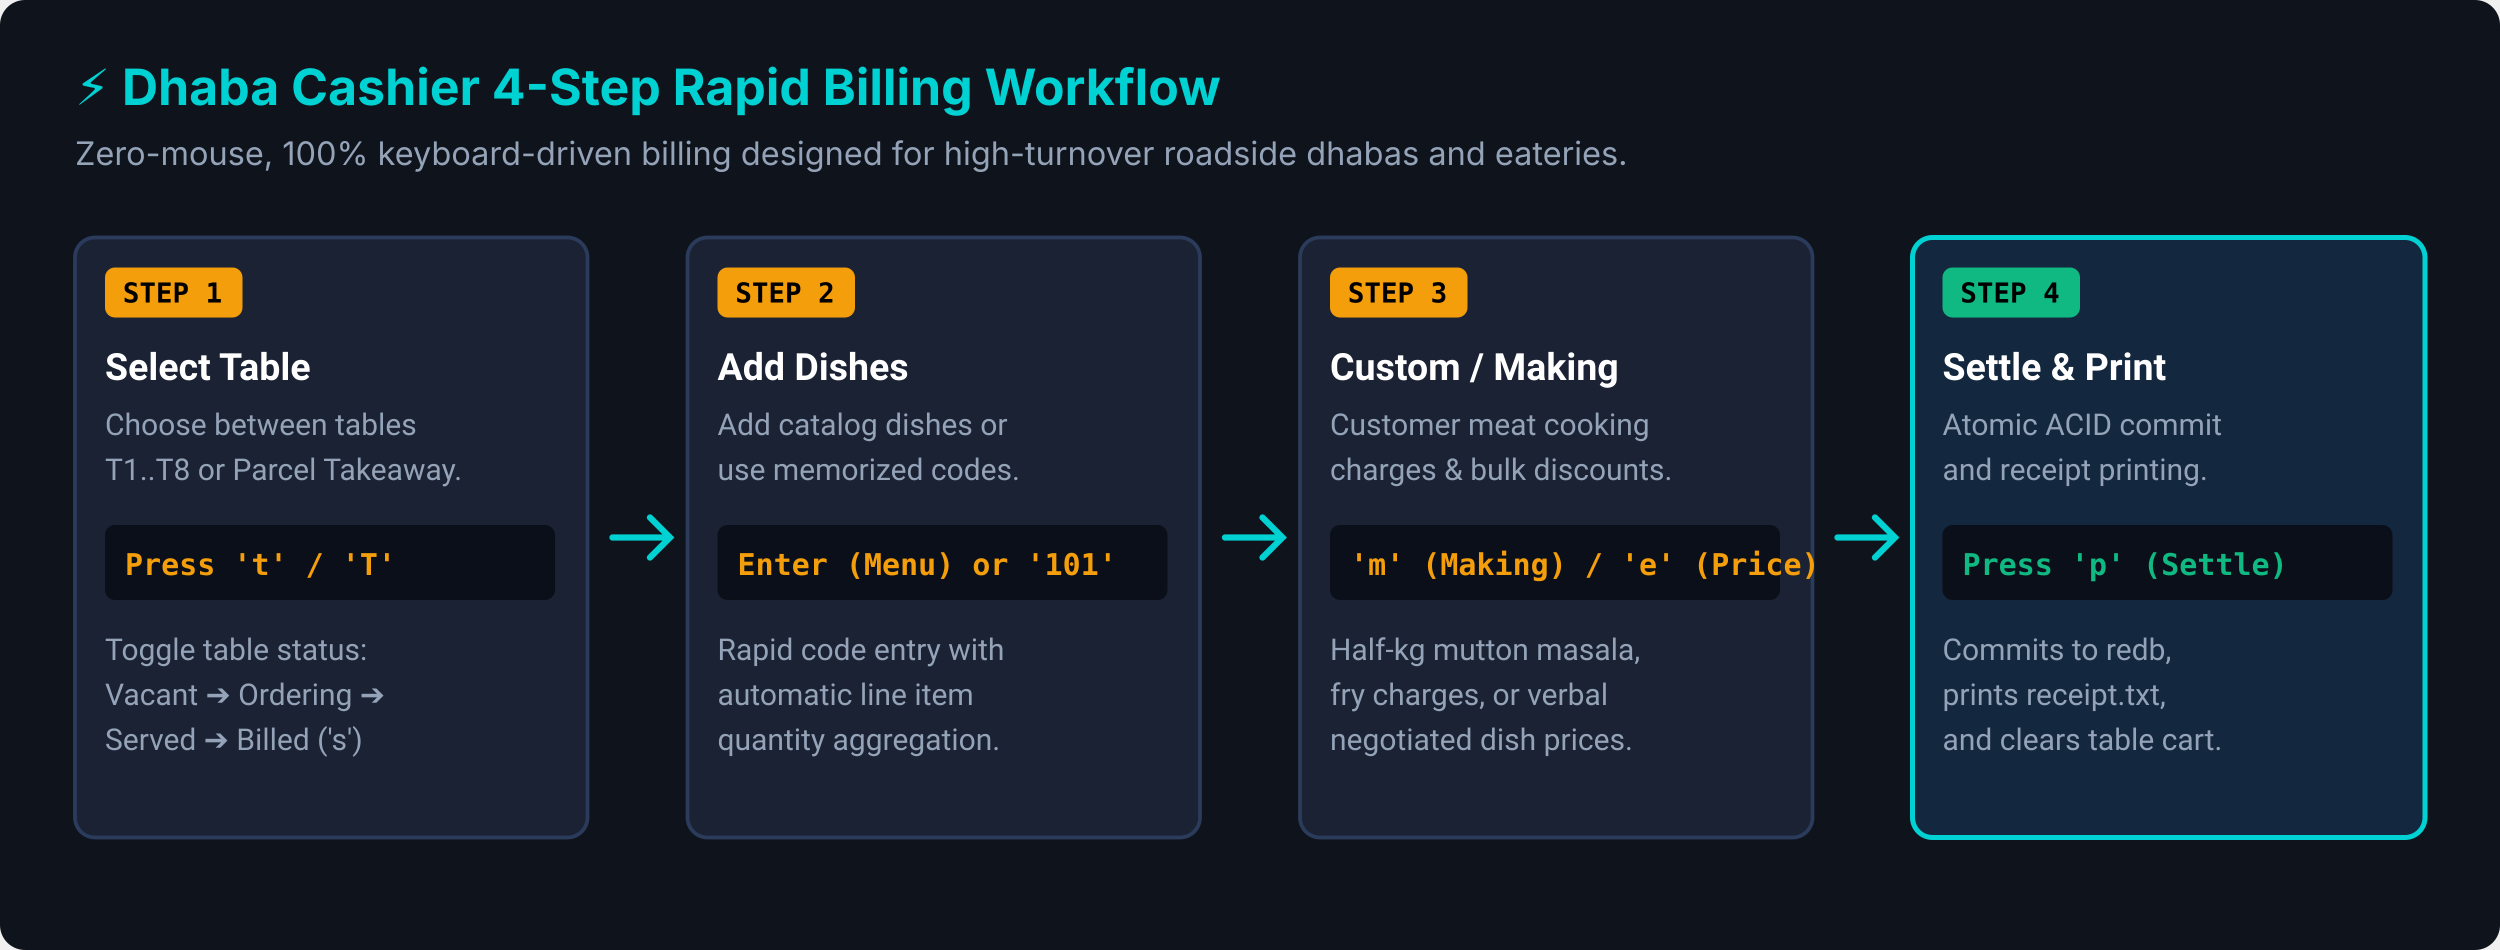
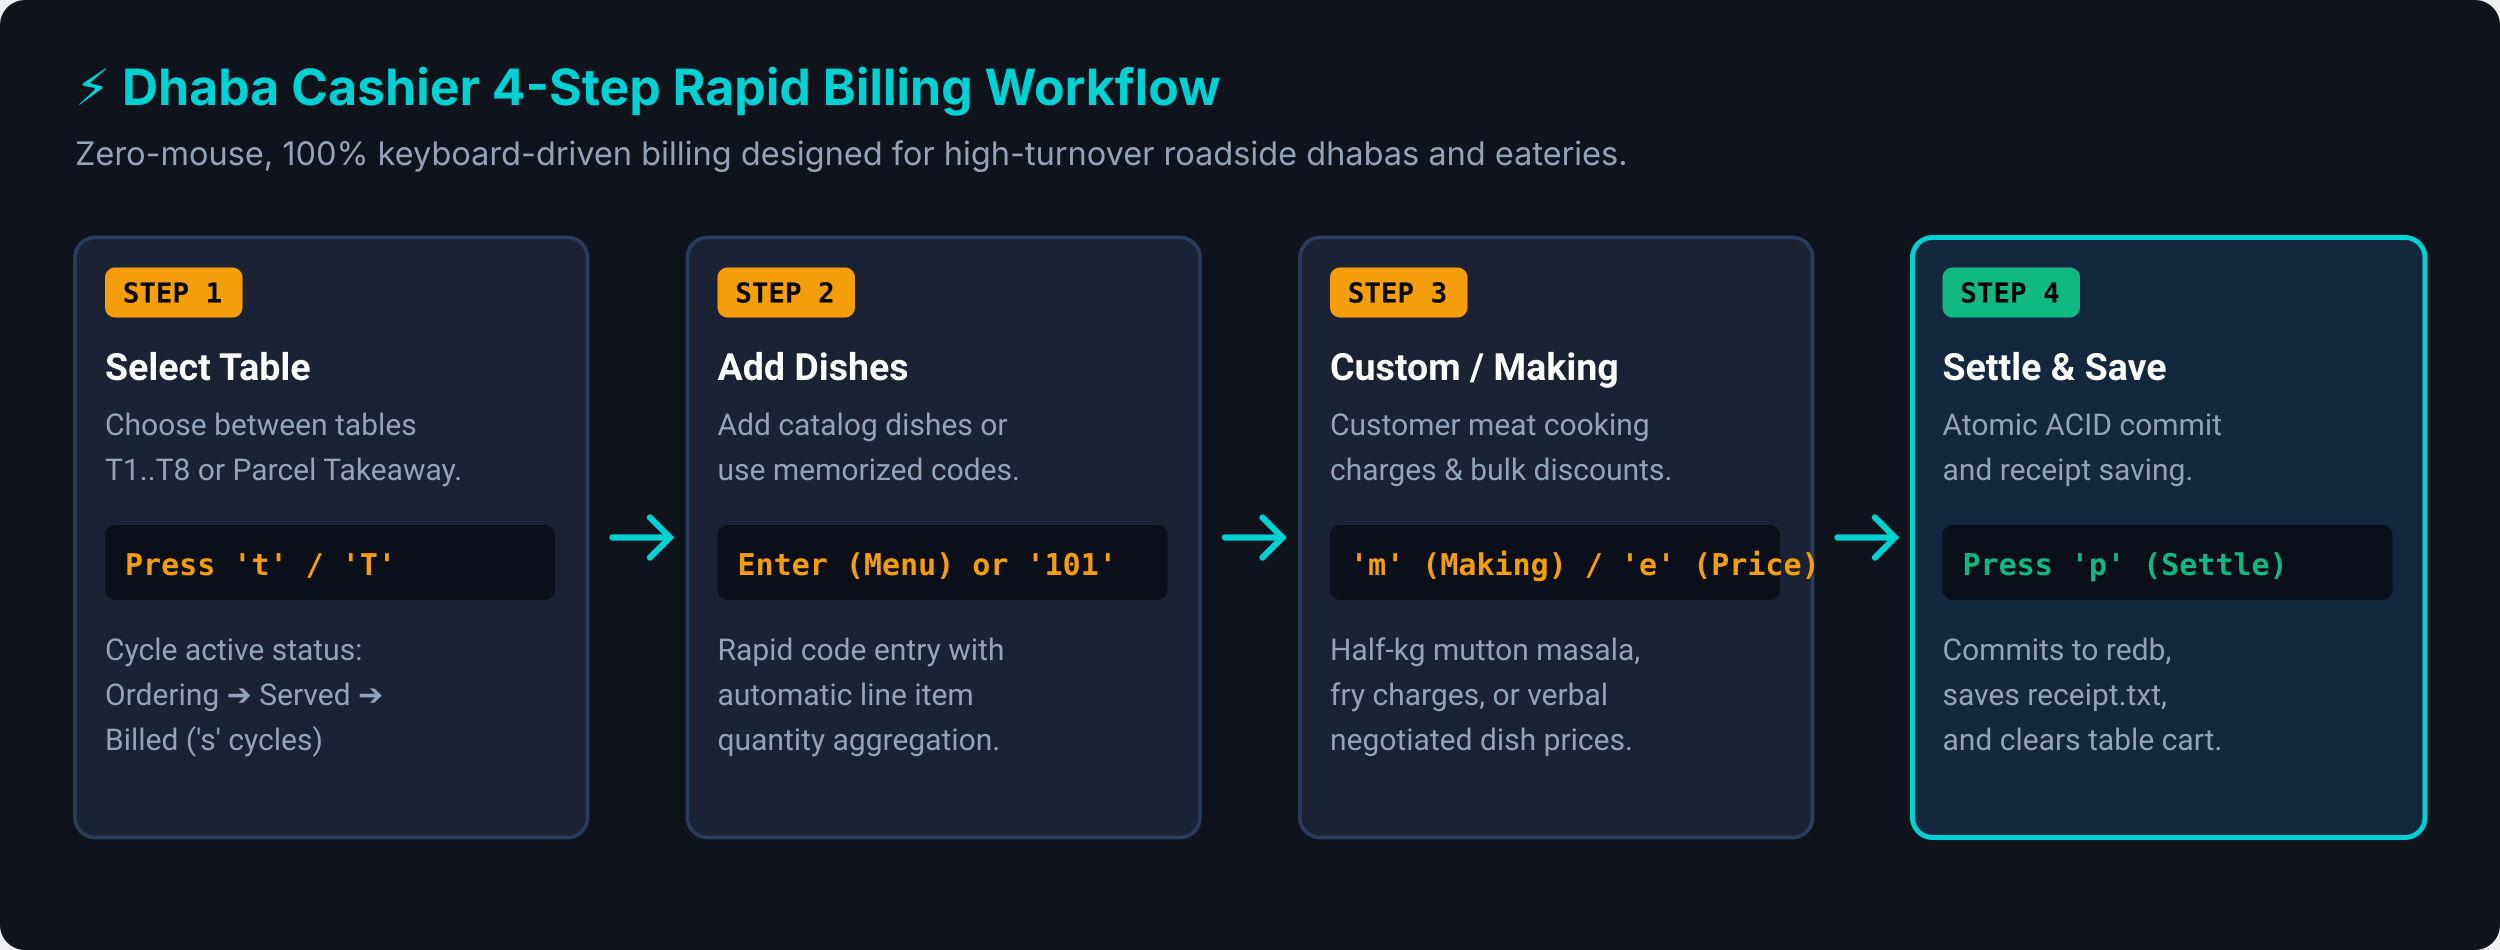
<svg xmlns="http://www.w3.org/2000/svg" viewBox="0 0 1000 380" width="100%" height="100%">
  <defs>
    <style>
      .bg { fill: #0f141c; }
      .flow-box { fill: #1a2233; stroke: #2a3b5c; stroke-width: 1.5; rx: 8px; }
      .flow-box-accent { fill: #13273e; stroke: #00d2d3; stroke-width: 2; rx: 8px; }
      .badge-step { fill: #f59e0b; rx: 4px; }
      .text-step { fill: #000; font-family: monospace; font-size: 11px; font-weight: bold; }
      .text-title { fill: #ffffff; font-family: -apple-system, BlinkMacSystemFont, "Segoe UI", Roboto, sans-serif; font-size: 15px; font-weight: bold; }
      .text-desc { fill: #94a3b8; font-family: -apple-system, BlinkMacSystemFont, "Segoe UI", Roboto, sans-serif; font-size: 12px; }
      .text-hotkey { fill: #f59e0b; font-family: monospace; font-size: 12px; font-weight: bold; }
      .arrow { stroke: #00d2d3; stroke-width: 2.5; fill: none; stroke-linecap: round; }
    </style>
  </defs>
  <rect width="1000" height="380" rx="10" class="bg" />
  <text x="30" y="42" fill="#00d2d3" font-family="-apple-system, BlinkMacSystemFont, sans-serif" font-size="20" font-weight="bold">⚡ Dhaba Cashier 4-Step Rapid Billing Workflow</text>
  <text x="30" y="66" fill="#94a3b8" font-family="-apple-system, BlinkMacSystemFont, sans-serif" font-size="13">Zero-mouse, 100% keyboard-driven billing designed for high-turnover roadside dhabas and eateries.</text>
  <rect x="30" y="95" width="205" height="240" class="flow-box" />
  <rect x="42" y="107" width="55" height="20" class="badge-step" />
  <text x="69" y="121" class="text-step" text-anchor="middle">STEP 1</text>
  <text x="42" y="152" class="text-title">Select Table</text>
  <text x="42" y="174" class="text-desc">Choose between tables</text>
  <text x="42" y="192" class="text-desc">T1..T8 or Parcel Takeaway.</text>
  <rect x="42" y="210" width="180" height="30" fill="#0b0f19" rx="4" />
  <text x="50" y="230" class="text-hotkey">Press 't' / 'T'</text>
-   <text x="42" y="264" class="text-desc">Toggle table status:</text>
-   <text x="42" y="282" class="text-desc">Vacant ➔ Ordering ➔</text>
-   <text x="42" y="300" class="text-desc">Served ➔ Billed ('s')</text>
+   <text x="42" y="264" class="text-desc">Cycle active status:</text>
+   <text x="42" y="282" class="text-desc">Ordering ➔ Served ➔</text>
+   <text x="42" y="300" class="text-desc">Billed ('s' cycles)</text>
  <path d="M 245 215 L 265 215 M 260 207 L 268 215 L 260 223" class="arrow" />
  <rect x="275" y="95" width="205" height="240" class="flow-box" />
  <rect x="287" y="107" width="55" height="20" class="badge-step" />
  <text x="314" y="121" class="text-step" text-anchor="middle">STEP 2</text>
  <text x="287" y="152" class="text-title">Add Dishes</text>
  <text x="287" y="174" class="text-desc">Add catalog dishes or</text>
  <text x="287" y="192" class="text-desc">use memorized codes.</text>
  <rect x="287" y="210" width="180" height="30" fill="#0b0f19" rx="4" />
  <text x="295" y="230" class="text-hotkey">Enter (Menu) or '101'</text>
  <text x="287" y="264" class="text-desc">Rapid code entry with</text>
  <text x="287" y="282" class="text-desc">automatic line item</text>
  <text x="287" y="300" class="text-desc">quantity aggregation.</text>
  <path d="M 490 215 L 510 215 M 505 207 L 513 215 L 505 223" class="arrow" />
  <rect x="520" y="95" width="205" height="240" class="flow-box" />
  <rect x="532" y="107" width="55" height="20" class="badge-step" />
  <text x="559" y="121" class="text-step" text-anchor="middle">STEP 3</text>
  <text x="532" y="152" class="text-title">Custom / Making</text>
  <text x="532" y="174" class="text-desc">Customer meat cooking</text>
  <text x="532" y="192" class="text-desc">charges &amp; bulk discounts.</text>
  <rect x="532" y="210" width="180" height="30" fill="#0b0f19" rx="4" />
  <text x="540" y="230" class="text-hotkey">'m' (Making) / 'e' (Price)</text>
  <text x="532" y="264" class="text-desc">Half-kg mutton masala,</text>
  <text x="532" y="282" class="text-desc">fry charges, or verbal</text>
  <text x="532" y="300" class="text-desc">negotiated dish prices.</text>
  <path d="M 735 215 L 755 215 M 750 207 L 758 215 L 750 223" class="arrow" />
  <rect x="765" y="95" width="205" height="240" class="flow-box-accent" />
  <rect x="777" y="107" width="55" height="20" fill="#10b981" rx="4" />
  <text x="804" y="121" fill="#000" font-family="monospace" font-size="11" font-weight="bold" text-anchor="middle">STEP 4</text>
-   <text x="777" y="152" class="text-title" fill="#00d2d3">Settle &amp; Print</text>
+   <text x="777" y="152" class="text-title" fill="#00d2d3">Settle &amp; Save</text>
  <text x="777" y="174" class="text-desc">Atomic ACID commit</text>
-   <text x="777" y="192" class="text-desc">and receipt printing.</text>
+   <text x="777" y="192" class="text-desc">and receipt saving.</text>
  <rect x="777" y="210" width="180" height="30" fill="#0b0f19" rx="4" />
  <text x="785" y="230" fill="#10b981" font-family="monospace" font-size="12" font-weight="bold">Press 'p' (Settle)</text>
  <text x="777" y="264" class="text-desc">Commits to redb,</text>
-   <text x="777" y="282" class="text-desc">prints receipt.txt,</text>
+   <text x="777" y="282" class="text-desc">saves receipt.txt,</text>
  <text x="777" y="300" class="text-desc">and clears table cart.</text>
</svg>
